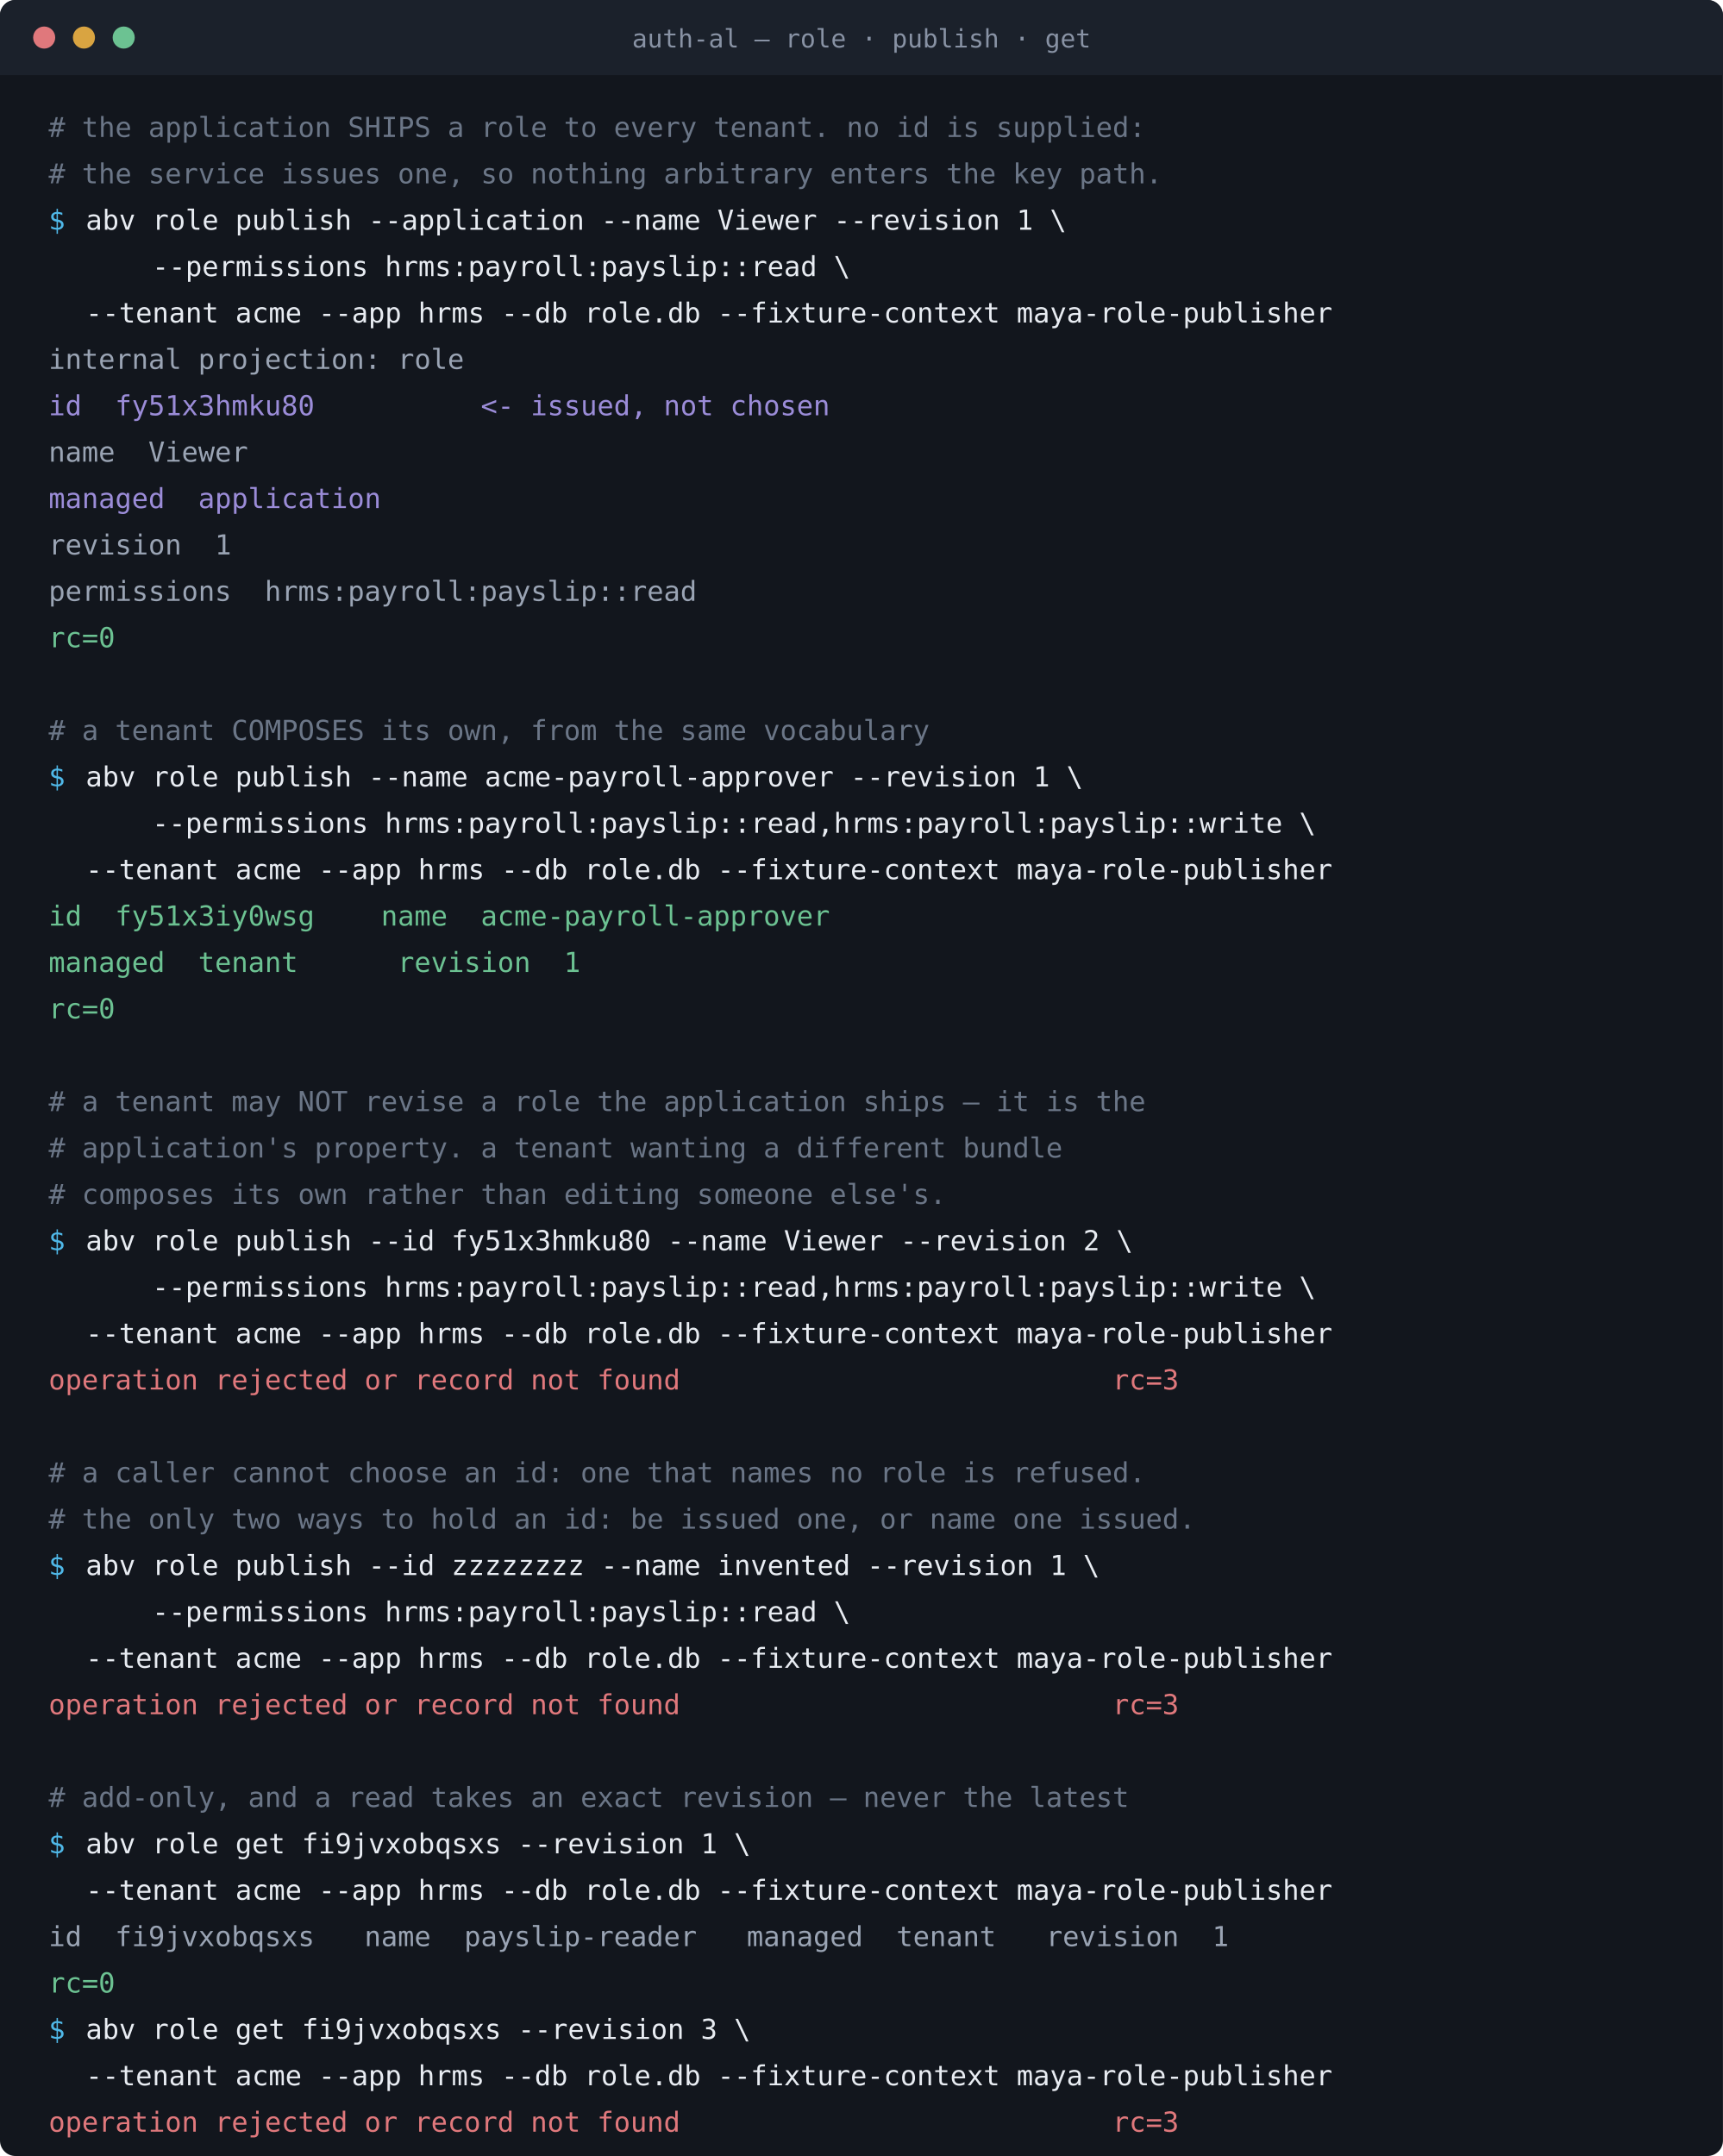
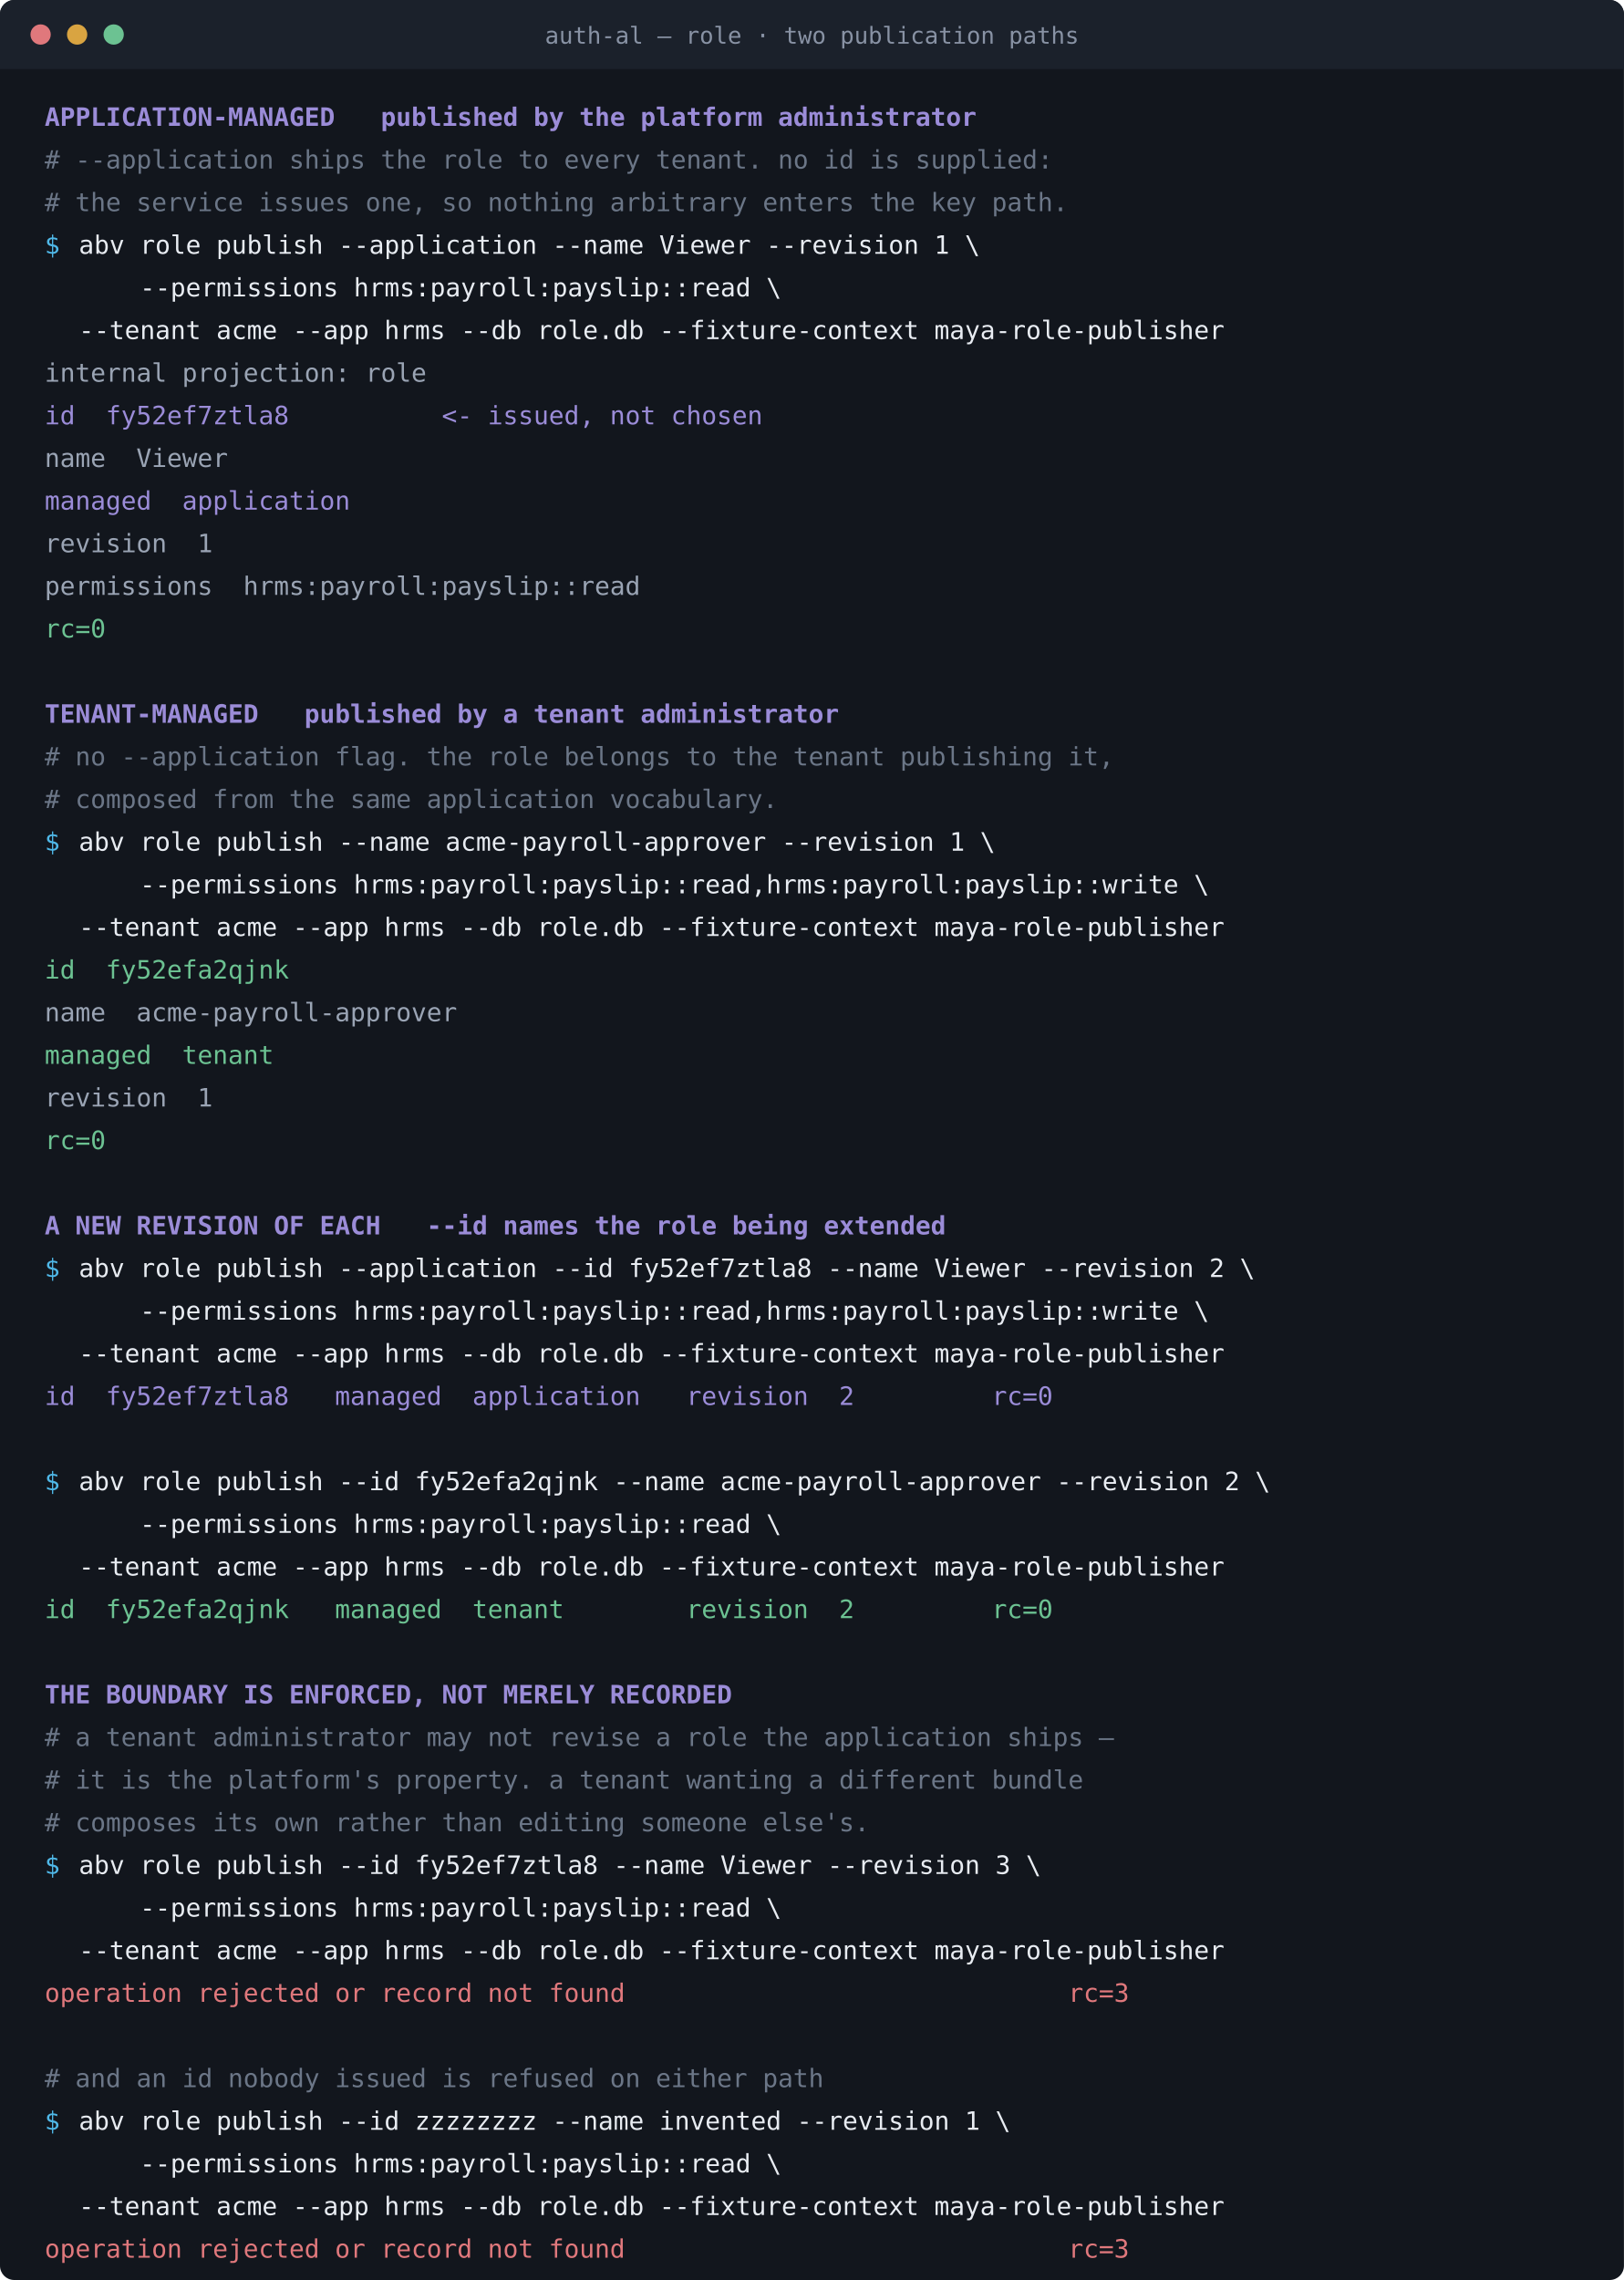
- <svg xmlns="http://www.w3.org/2000/svg" viewBox="0 0 780 976" width="780" height="976" font-family="ui-monospace, SFMono-Regular, Menlo, Consolas, monospace" font-size="12.5">
-   <rect width="780" height="976" rx="7" fill="#12161d" />
-   <path d="M0 7a7 7 0 0 1 7-7h766a7 7 0 0 1 7 7v27H0Z" fill="#1b212b" />
+ <svg xmlns="http://www.w3.org/2000/svg" viewBox="0 0 800 1123" width="800" height="1123" font-family="ui-monospace, SFMono-Regular, Menlo, Consolas, monospace" font-size="12.5">
+   <rect width="800" height="1123" rx="7" fill="#12161d" />
+   <path d="M0 7a7 7 0 0 1 7-7h786a7 7 0 0 1 7 7v27H0Z" fill="#1b212b" />
  <circle cx="20" cy="17" r="5" fill="#e0787c" />
  <circle cx="38" cy="17" r="5" fill="#d9a441" />
  <circle cx="56" cy="17" r="5" fill="#6cc292" />
-   <text x="390.0" y="21.5" text-anchor="middle" fill="#8892a4" font-size="11.5">auth-al — role · publish · get</text>
-   <text x="22" y="62" fill="#6b7687" xml:space="preserve"># the application SHIPS a role to every tenant. no id is supplied:</text>
-   <text x="22" y="83" fill="#6b7687" xml:space="preserve"># the service issues one, so nothing arbitrary enters the key path.</text>
-   <text x="22" y="104" fill="#4fb8e8">$</text>
-   <text x="38.8" y="104" fill="#e8ecf2" xml:space="preserve">abv role publish --application --name Viewer --revision 1 \</text>
-   <text x="38.8" y="125" fill="#e8ecf2" xml:space="preserve">    --permissions hrms:payroll:payslip::read \</text>
-   <text x="38.8" y="146" fill="#e8ecf2" xml:space="preserve">--tenant acme --app hrms --db role.db --fixture-context maya-role-publisher</text>
-   <text x="22" y="167" fill="#9aa4b4" xml:space="preserve">internal projection: role</text>
-   <text x="22" y="188" fill="#9b8cd8" xml:space="preserve">id  fy51x3hmku80          &lt;- issued, not chosen</text>
-   <text x="22" y="209" fill="#9aa4b4" xml:space="preserve">name  Viewer</text>
-   <text x="22" y="230" fill="#9b8cd8" xml:space="preserve">managed  application</text>
-   <text x="22" y="251" fill="#9aa4b4" xml:space="preserve">revision  1</text>
-   <text x="22" y="272" fill="#9aa4b4" xml:space="preserve">permissions  hrms:payroll:payslip::read</text>
-   <text x="22" y="293" fill="#6cc292" xml:space="preserve">rc=0</text>
-   <text x="22" y="314" fill="#6b7687" xml:space="preserve" />
-   <text x="22" y="335" fill="#6b7687" xml:space="preserve"># a tenant COMPOSES its own, from the same vocabulary</text>
-   <text x="22" y="356" fill="#4fb8e8">$</text>
-   <text x="38.8" y="356" fill="#e8ecf2" xml:space="preserve">abv role publish --name acme-payroll-approver --revision 1 \</text>
-   <text x="38.8" y="377" fill="#e8ecf2" xml:space="preserve">    --permissions hrms:payroll:payslip::read,hrms:payroll:payslip::write \</text>
-   <text x="38.8" y="398" fill="#e8ecf2" xml:space="preserve">--tenant acme --app hrms --db role.db --fixture-context maya-role-publisher</text>
-   <text x="22" y="419" fill="#6cc292" xml:space="preserve">id  fy51x3iy0wsg    name  acme-payroll-approver</text>
-   <text x="22" y="440" fill="#6cc292" xml:space="preserve">managed  tenant      revision  1</text>
-   <text x="22" y="461" fill="#6cc292" xml:space="preserve">rc=0</text>
-   <text x="22" y="482" fill="#6b7687" xml:space="preserve" />
-   <text x="22" y="503" fill="#6b7687" xml:space="preserve"># a tenant may NOT revise a role the application ships — it is the</text>
-   <text x="22" y="524" fill="#6b7687" xml:space="preserve"># application's property. a tenant wanting a different bundle</text>
-   <text x="22" y="545" fill="#6b7687" xml:space="preserve"># composes its own rather than editing someone else's.</text>
-   <text x="22" y="566" fill="#4fb8e8">$</text>
-   <text x="38.8" y="566" fill="#e8ecf2" xml:space="preserve">abv role publish --id fy51x3hmku80 --name Viewer --revision 2 \</text>
-   <text x="38.8" y="587" fill="#e8ecf2" xml:space="preserve">    --permissions hrms:payroll:payslip::read,hrms:payroll:payslip::write \</text>
-   <text x="38.8" y="608" fill="#e8ecf2" xml:space="preserve">--tenant acme --app hrms --db role.db --fixture-context maya-role-publisher</text>
-   <text x="22" y="629" fill="#e0787c" xml:space="preserve">operation rejected or record not found                          rc=3</text>
-   <text x="22" y="650" fill="#6b7687" xml:space="preserve" />
-   <text x="22" y="671" fill="#6b7687" xml:space="preserve"># a caller cannot choose an id: one that names no role is refused.</text>
-   <text x="22" y="692" fill="#6b7687" xml:space="preserve"># the only two ways to hold an id: be issued one, or name one issued.</text>
-   <text x="22" y="713" fill="#4fb8e8">$</text>
-   <text x="38.8" y="713" fill="#e8ecf2" xml:space="preserve">abv role publish --id zzzzzzzz --name invented --revision 1 \</text>
-   <text x="38.8" y="734" fill="#e8ecf2" xml:space="preserve">    --permissions hrms:payroll:payslip::read \</text>
-   <text x="38.8" y="755" fill="#e8ecf2" xml:space="preserve">--tenant acme --app hrms --db role.db --fixture-context maya-role-publisher</text>
-   <text x="22" y="776" fill="#e0787c" xml:space="preserve">operation rejected or record not found                          rc=3</text>
-   <text x="22" y="797" fill="#6b7687" xml:space="preserve" />
-   <text x="22" y="818" fill="#6b7687" xml:space="preserve"># add-only, and a read takes an exact revision — never the latest</text>
-   <text x="22" y="839" fill="#4fb8e8">$</text>
-   <text x="38.8" y="839" fill="#e8ecf2" xml:space="preserve">abv role get fi9jvxobqsxs --revision 1 \</text>
-   <text x="38.8" y="860" fill="#e8ecf2" xml:space="preserve">--tenant acme --app hrms --db role.db --fixture-context maya-role-publisher</text>
-   <text x="22" y="881" fill="#9aa4b4" xml:space="preserve">id  fi9jvxobqsxs   name  payslip-reader   managed  tenant   revision  1</text>
-   <text x="22" y="902" fill="#6cc292" xml:space="preserve">rc=0</text>
+   <text x="400.0" y="21.5" text-anchor="middle" fill="#8892a4" font-size="11.5">auth-al — role · two publication paths</text>
+   <text x="22" y="62" fill="#9b8cd8" font-weight="600" xml:space="preserve">APPLICATION-MANAGED   published by the platform administrator</text>
+   <text x="22" y="83" fill="#6b7687" xml:space="preserve"># --application ships the role to every tenant. no id is supplied:</text>
+   <text x="22" y="104" fill="#6b7687" xml:space="preserve"># the service issues one, so nothing arbitrary enters the key path.</text>
+   <text x="22" y="125" fill="#4fb8e8">$</text>
+   <text x="38.8" y="125" fill="#e8ecf2" xml:space="preserve">abv role publish --application --name Viewer --revision 1 \</text>
+   <text x="38.8" y="146" fill="#e8ecf2" xml:space="preserve">    --permissions hrms:payroll:payslip::read \</text>
+   <text x="38.8" y="167" fill="#e8ecf2" xml:space="preserve">--tenant acme --app hrms --db role.db --fixture-context maya-role-publisher</text>
+   <text x="22" y="188" fill="#9aa4b4" xml:space="preserve">internal projection: role</text>
+   <text x="22" y="209" fill="#9b8cd8" xml:space="preserve">id  fy52ef7ztla8          &lt;- issued, not chosen</text>
+   <text x="22" y="230" fill="#9aa4b4" xml:space="preserve">name  Viewer</text>
+   <text x="22" y="251" fill="#9b8cd8" xml:space="preserve">managed  application</text>
+   <text x="22" y="272" fill="#9aa4b4" xml:space="preserve">revision  1</text>
+   <text x="22" y="293" fill="#9aa4b4" xml:space="preserve">permissions  hrms:payroll:payslip::read</text>
+   <text x="22" y="314" fill="#6cc292" xml:space="preserve">rc=0</text>
+   <text x="22" y="335" fill="#6b7687" xml:space="preserve" />
+   <text x="22" y="356" fill="#9b8cd8" font-weight="600" xml:space="preserve">TENANT-MANAGED   published by a tenant administrator</text>
+   <text x="22" y="377" fill="#6b7687" xml:space="preserve"># no --application flag. the role belongs to the tenant publishing it,</text>
+   <text x="22" y="398" fill="#6b7687" xml:space="preserve"># composed from the same application vocabulary.</text>
+   <text x="22" y="419" fill="#4fb8e8">$</text>
+   <text x="38.8" y="419" fill="#e8ecf2" xml:space="preserve">abv role publish --name acme-payroll-approver --revision 1 \</text>
+   <text x="38.8" y="440" fill="#e8ecf2" xml:space="preserve">    --permissions hrms:payroll:payslip::read,hrms:payroll:payslip::write \</text>
+   <text x="38.8" y="461" fill="#e8ecf2" xml:space="preserve">--tenant acme --app hrms --db role.db --fixture-context maya-role-publisher</text>
+   <text x="22" y="482" fill="#6cc292" xml:space="preserve">id  fy52efa2qjnk</text>
+   <text x="22" y="503" fill="#9aa4b4" xml:space="preserve">name  acme-payroll-approver</text>
+   <text x="22" y="524" fill="#6cc292" xml:space="preserve">managed  tenant</text>
+   <text x="22" y="545" fill="#9aa4b4" xml:space="preserve">revision  1</text>
+   <text x="22" y="566" fill="#6cc292" xml:space="preserve">rc=0</text>
+   <text x="22" y="587" fill="#6b7687" xml:space="preserve" />
+   <text x="22" y="608" fill="#9b8cd8" font-weight="600" xml:space="preserve">A NEW REVISION OF EACH   --id names the role being extended</text>
+   <text x="22" y="629" fill="#4fb8e8">$</text>
+   <text x="38.8" y="629" fill="#e8ecf2" xml:space="preserve">abv role publish --application --id fy52ef7ztla8 --name Viewer --revision 2 \</text>
+   <text x="38.8" y="650" fill="#e8ecf2" xml:space="preserve">    --permissions hrms:payroll:payslip::read,hrms:payroll:payslip::write \</text>
+   <text x="38.8" y="671" fill="#e8ecf2" xml:space="preserve">--tenant acme --app hrms --db role.db --fixture-context maya-role-publisher</text>
+   <text x="22" y="692" fill="#9b8cd8" xml:space="preserve">id  fy52ef7ztla8   managed  application   revision  2         rc=0</text>
+   <text x="22" y="713" fill="#6b7687" xml:space="preserve" />
+   <text x="22" y="734" fill="#4fb8e8">$</text>
+   <text x="38.8" y="734" fill="#e8ecf2" xml:space="preserve">abv role publish --id fy52efa2qjnk --name acme-payroll-approver --revision 2 \</text>
+   <text x="38.8" y="755" fill="#e8ecf2" xml:space="preserve">    --permissions hrms:payroll:payslip::read \</text>
+   <text x="38.8" y="776" fill="#e8ecf2" xml:space="preserve">--tenant acme --app hrms --db role.db --fixture-context maya-role-publisher</text>
+   <text x="22" y="797" fill="#6cc292" xml:space="preserve">id  fy52efa2qjnk   managed  tenant        revision  2         rc=0</text>
+   <text x="22" y="818" fill="#6b7687" xml:space="preserve" />
+   <text x="22" y="839" fill="#9b8cd8" font-weight="600" xml:space="preserve">THE BOUNDARY IS ENFORCED, NOT MERELY RECORDED</text>
+   <text x="22" y="860" fill="#6b7687" xml:space="preserve"># a tenant administrator may not revise a role the application ships —</text>
+   <text x="22" y="881" fill="#6b7687" xml:space="preserve"># it is the platform's property. a tenant wanting a different bundle</text>
+   <text x="22" y="902" fill="#6b7687" xml:space="preserve"># composes its own rather than editing someone else's.</text>
  <text x="22" y="923" fill="#4fb8e8">$</text>
-   <text x="38.8" y="923" fill="#e8ecf2" xml:space="preserve">abv role get fi9jvxobqsxs --revision 3 \</text>
-   <text x="38.8" y="944" fill="#e8ecf2" xml:space="preserve">--tenant acme --app hrms --db role.db --fixture-context maya-role-publisher</text>
-   <text x="22" y="965" fill="#e0787c" xml:space="preserve">operation rejected or record not found                          rc=3</text>
+   <text x="38.8" y="923" fill="#e8ecf2" xml:space="preserve">abv role publish --id fy52ef7ztla8 --name Viewer --revision 3 \</text>
+   <text x="38.8" y="944" fill="#e8ecf2" xml:space="preserve">    --permissions hrms:payroll:payslip::read \</text>
+   <text x="38.8" y="965" fill="#e8ecf2" xml:space="preserve">--tenant acme --app hrms --db role.db --fixture-context maya-role-publisher</text>
+   <text x="22" y="986" fill="#e0787c" xml:space="preserve">operation rejected or record not found                             rc=3</text>
+   <text x="22" y="1007" fill="#6b7687" xml:space="preserve" />
+   <text x="22" y="1028" fill="#6b7687" xml:space="preserve"># and an id nobody issued is refused on either path</text>
+   <text x="22" y="1049" fill="#4fb8e8">$</text>
+   <text x="38.8" y="1049" fill="#e8ecf2" xml:space="preserve">abv role publish --id zzzzzzzz --name invented --revision 1 \</text>
+   <text x="38.8" y="1070" fill="#e8ecf2" xml:space="preserve">    --permissions hrms:payroll:payslip::read \</text>
+   <text x="38.8" y="1091" fill="#e8ecf2" xml:space="preserve">--tenant acme --app hrms --db role.db --fixture-context maya-role-publisher</text>
+   <text x="22" y="1112" fill="#e0787c" xml:space="preserve">operation rejected or record not found                             rc=3</text>
</svg>
